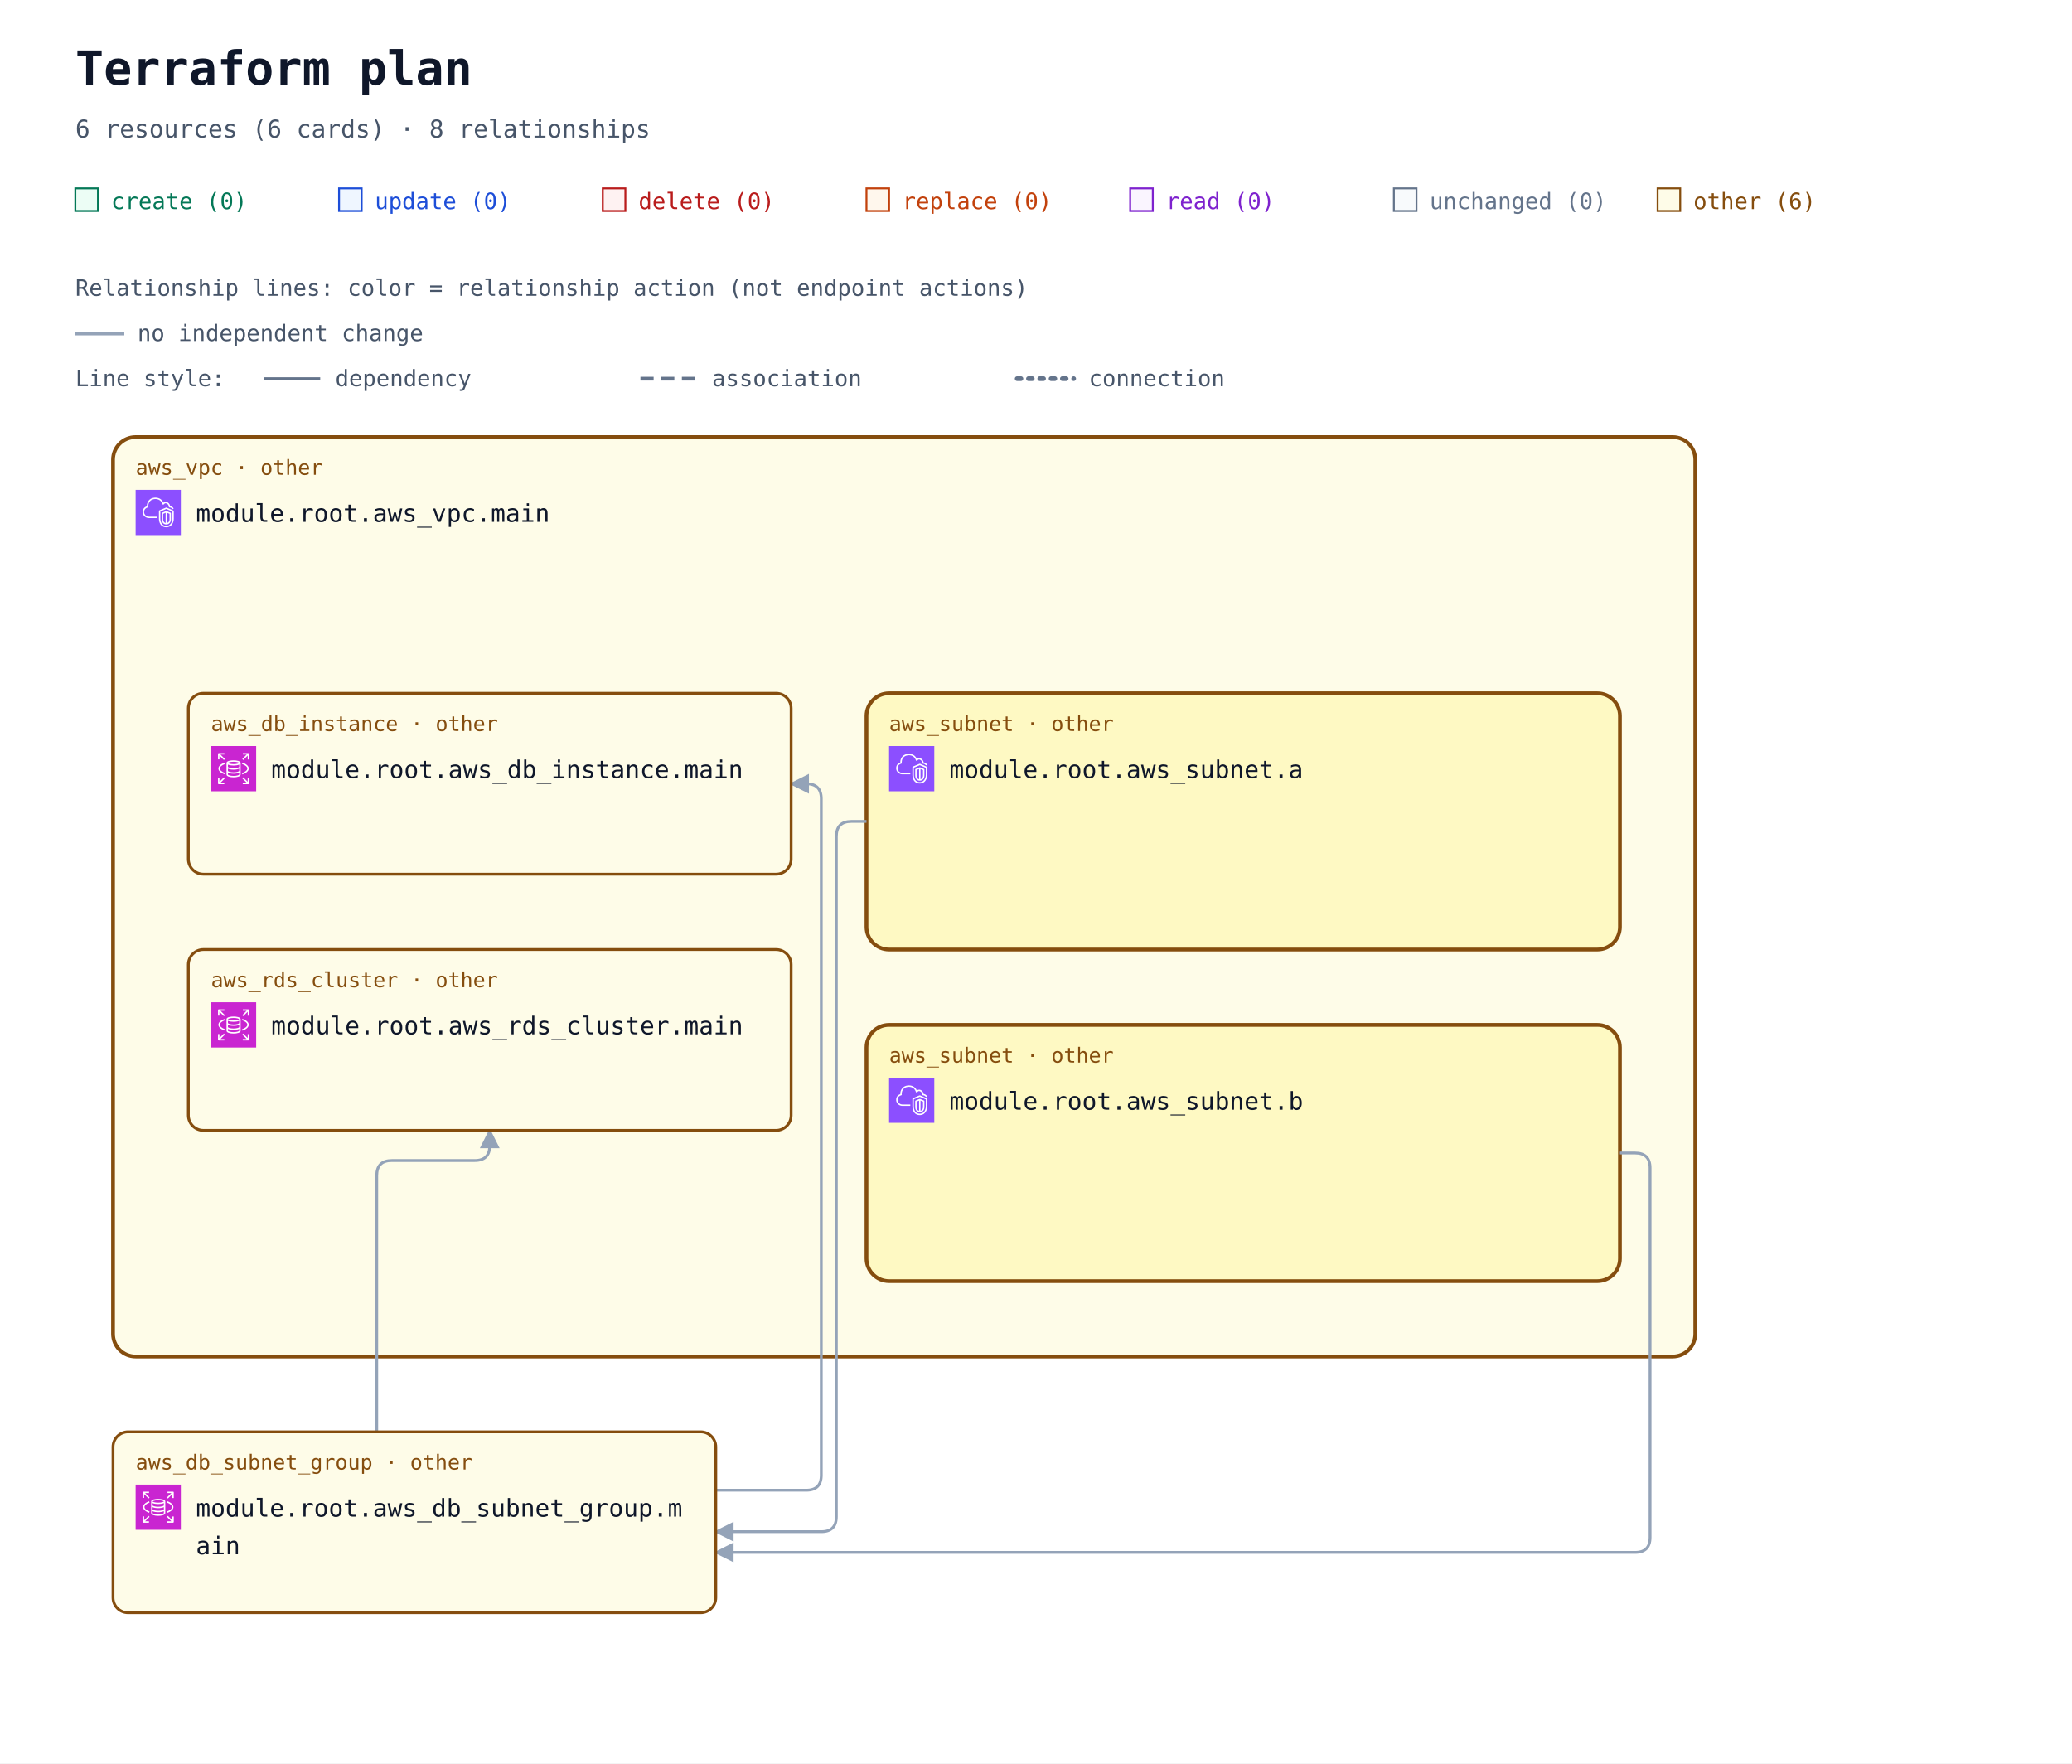
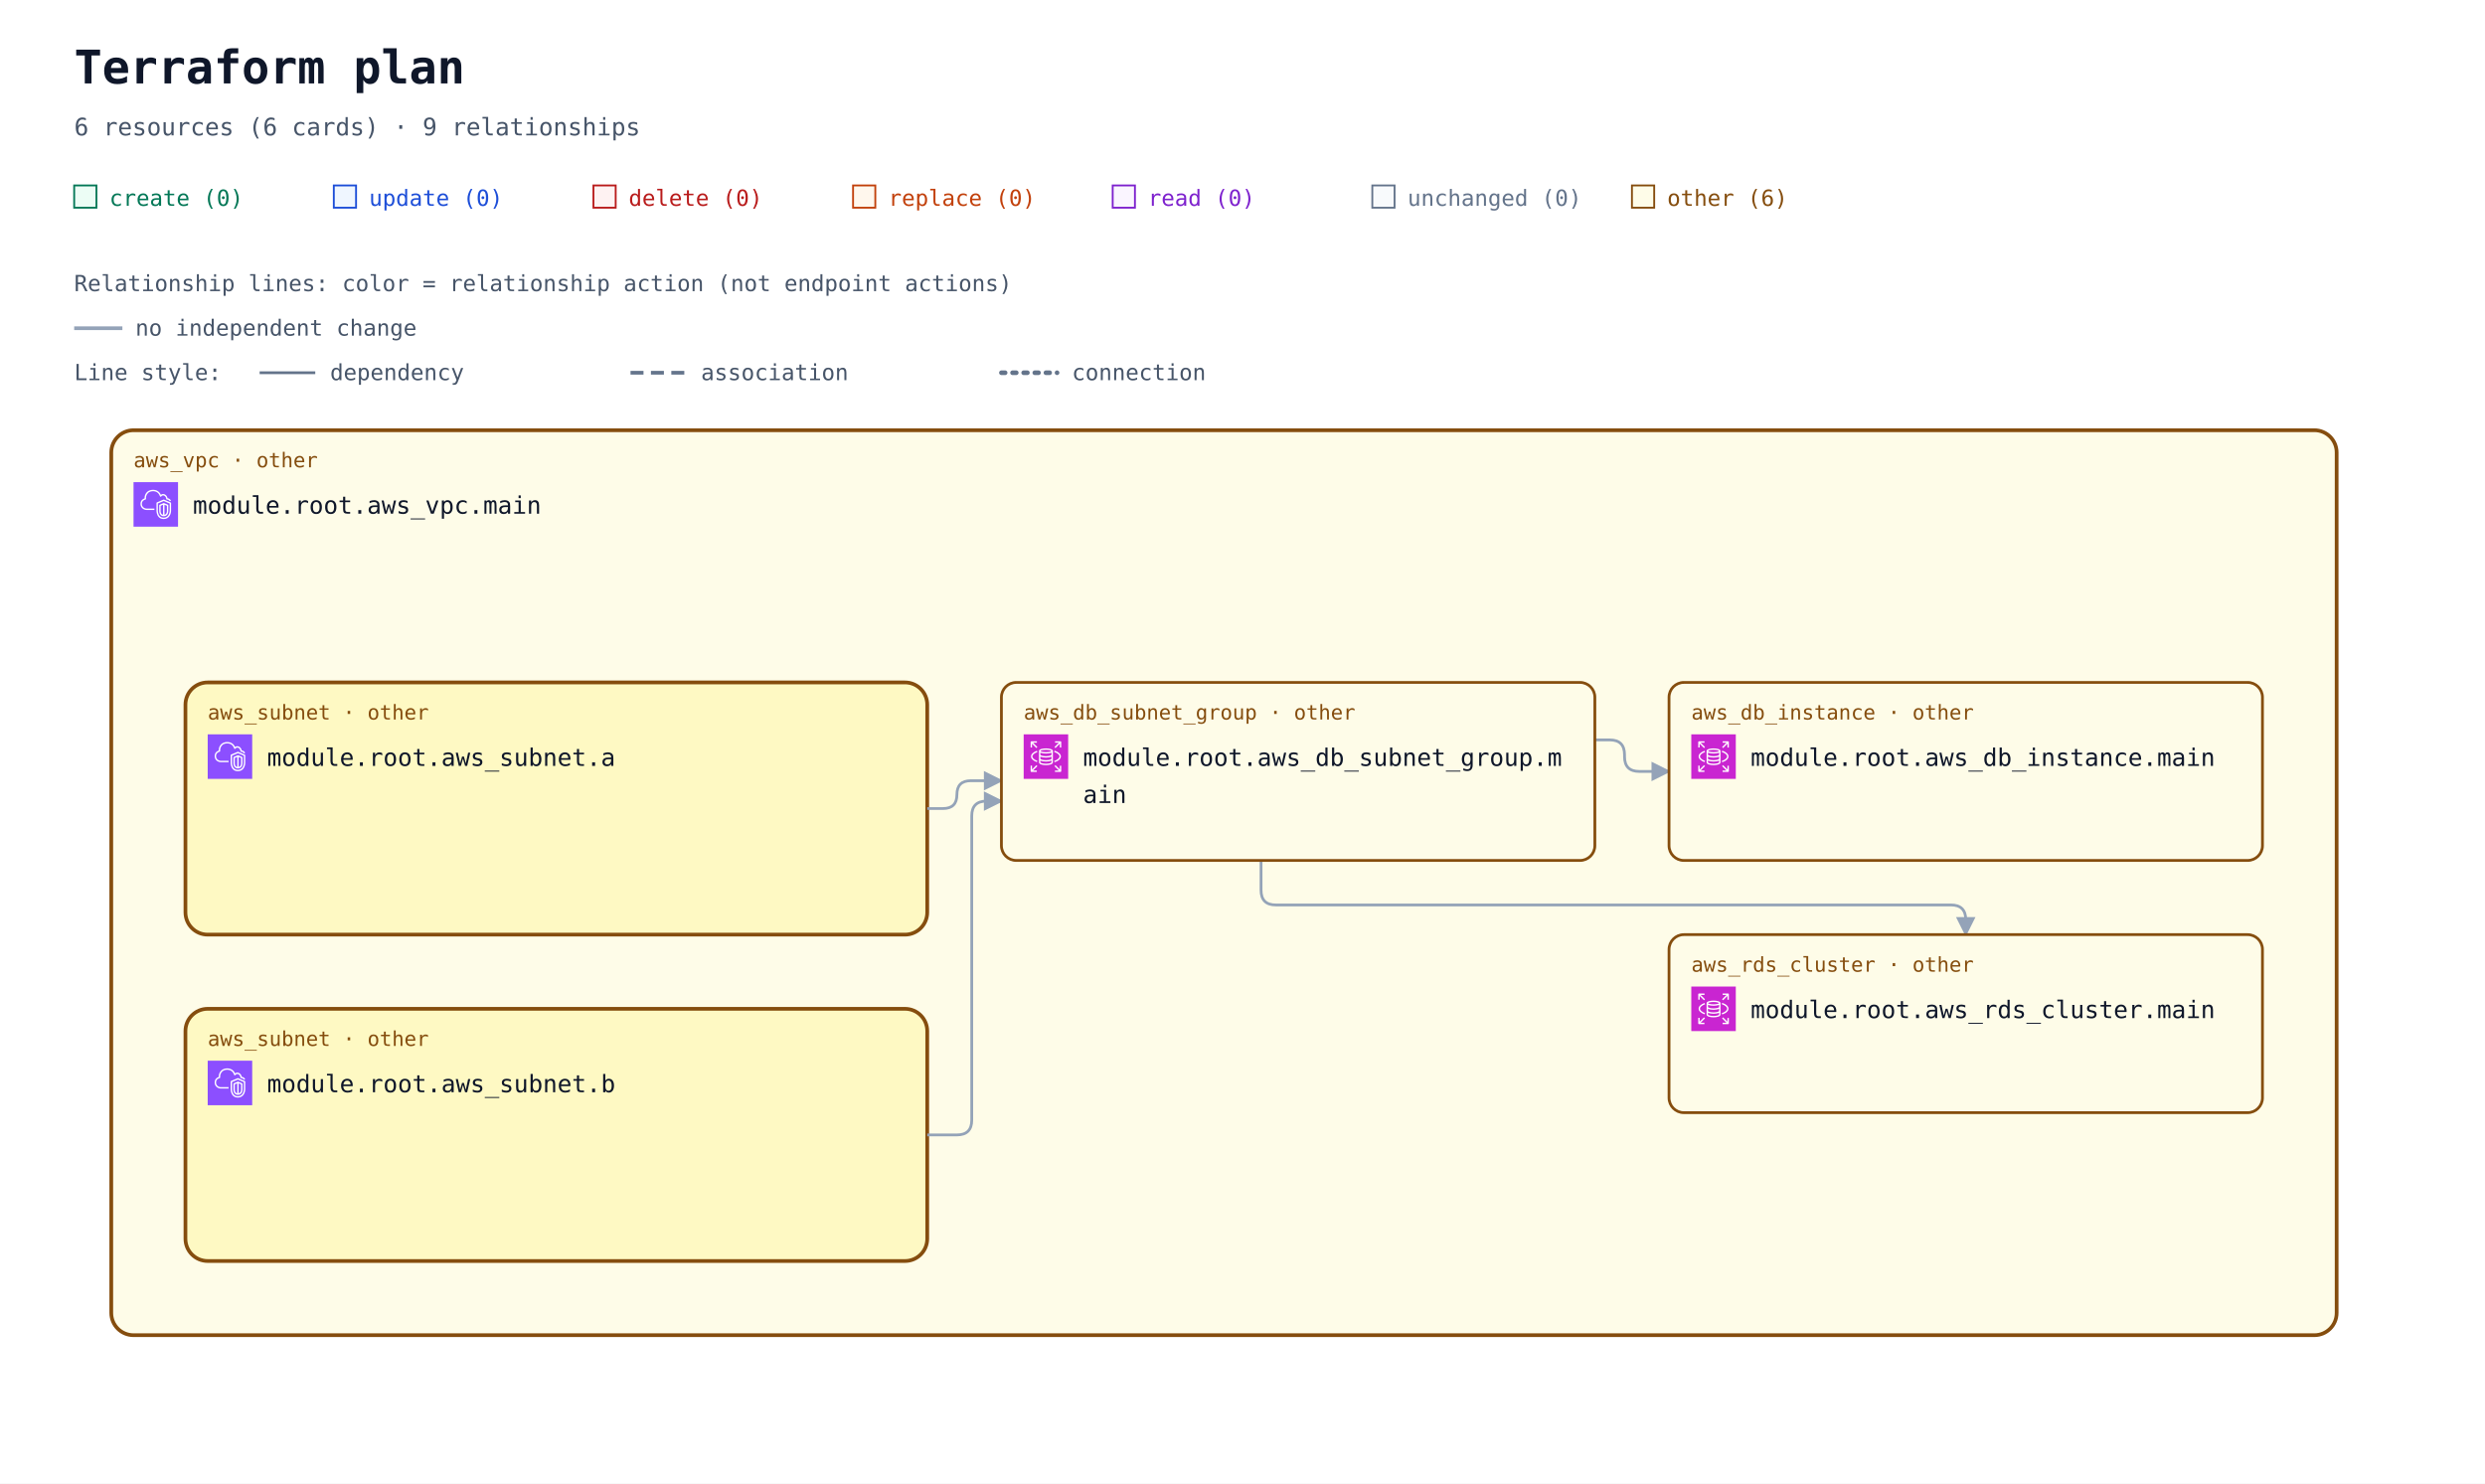
- <svg xmlns="http://www.w3.org/2000/svg" width="1100" height="936" viewBox="0 0 1100 936" role="img" aria-labelledby="title description">
+ <svg xmlns="http://www.w3.org/2000/svg" width="1340" height="800" viewBox="0 0 1340 800" role="img" aria-labelledby="title description">
  <defs>
    <marker id="arrow" viewBox="0 0 10 10" refX="9" refY="5" markerWidth="7" markerHeight="7" orient="auto-start-reverse">
      <path d="M 0 0 L 10 5 L 0 10 z" fill="#94a3b8" />
    </marker>
    <symbol id="planorama-icon-aws-rds" viewBox="0 0 64 64">
      <g>
        <g id="planorama-icon-aws-rds-local-49636f6e2d4172636869746563747572652f34382f417263685f416d617a6f6e2d5244535f3438" stroke="none" stroke-width="1" fill="none" fill-rule="evenodd">
          <g id="planorama-icon-aws-rds-local-49636f6e2d4172636869746563747572652d42472f34382f4461746162617365" fill="#C925D1">
            <rect id="planorama-icon-aws-rds-local-52656374616e676c65" x="0" y="0" width="64" height="64" />
          </g>
          <path d="M54,11 L54,19 L52,19 L52,13.414 L45.707,19.707 L44.293,18.293 L50.586,12 L45.125,12 L45.125,10 L53,10 C53.553,10 54,10.448 54,11 L54,11 Z M12,18.875 L10,18.875 L10,11 C10,10.448 10.447,10 11,10 L19,10 L19,12 L13.414,12 L19.707,18.293 L18.293,19.707 L12,13.414 L12,18.875 Z M19.707,45.707 L13.414,52 L18.875,52 L18.875,54 L11,54 C10.447,54 10,53.552 10,53 L10,45 L12,45 L12,50.586 L18.293,44.293 L19.707,45.707 Z M51.5,31.781 C51.5,29.352 48.634,26.932 43.833,25.307 L44.474,23.413 C50.21,25.354 53.5,28.404 53.5,31.781 C53.5,35.158 50.21,38.208 44.474,40.15 L43.833,38.255 C48.634,36.631 51.5,34.21 51.5,31.781 L51.5,31.781 Z M12.543,31.781 C12.543,34.105 15.224,36.46 19.715,38.081 L19.035,39.961 C13.639,38.014 10.543,35.033 10.543,31.781 C10.543,28.53 13.639,25.548 19.035,23.601 L19.715,25.482 C15.224,27.103 12.543,29.458 12.543,31.781 L12.543,31.781 Z M52,45.125 L54,45.125 L54,53 C54,53.552 53.553,54 53,54 L45,54 L45,52 L50.586,52 L44.293,45.707 L45.707,44.293 L52,50.586 L52,45.125 Z M32.022,31.402 C26.999,31.402 24.126,30.059 24,29.483 L24,26.257 C26.159,27.266 29.609,27.593 32,27.593 C34.391,27.593 37.841,27.266 40,26.257 L40,29.483 C39.894,30.057 37.051,31.402 32.022,31.402 L32.022,31.402 Z M32.022,37.13 C26.999,37.13 24.126,35.786 24,35.21 L24,31.956 C25.953,32.937 29.055,33.402 32.022,33.402 C34.973,33.402 38.055,32.938 40,31.96 L40,35.21 C39.894,35.785 37.052,37.13 32.022,37.13 L32.022,37.13 Z M32,42.268 C26.95,42.268 24.104,40.917 24,40.346 L24,37.683 C25.953,38.665 29.055,39.13 32.022,39.13 C34.973,39.13 38.055,38.666 40,37.687 L40,40.342 C39.896,40.917 37.05,42.268 32,42.268 L32,42.268 Z M32,22.193 C36.971,22.193 39.642,23.37 39.982,23.894 C39.642,24.417 36.971,25.593 32,25.593 C26.909,25.593 24.233,24.361 24,23.949 L24,23.93 C24.233,23.426 26.909,22.193 32,22.193 L32,22.193 Z M32,20.193 C28.286,20.193 22,20.973 22,23.894 L22,40.346 C22,43.041 27.184,44.268 32,44.268 C36.816,44.268 42,43.041 42,40.346 L42,23.894 C42,20.973 35.714,20.193 32,20.193 L32,20.193 Z" id="planorama-icon-aws-rds-local-416d617a6f6e2d5244535f49636f6e5f34385f5371756964" fill="#FFFFFF" />
        </g>
      </g>
    </symbol>
    <symbol id="planorama-icon-aws-vpc" viewBox="0 0 64 64">
      <g>
        <g id="planorama-icon-aws-vpc-local-49636f6e2d4172636869746563747572652f34382f417263685f416d617a6f6e2d5669727475616c2d507269766174652d436c6f75645f3438" stroke="none" stroke-width="1" fill="none" fill-rule="evenodd">
          <g id="planorama-icon-aws-vpc-local-49636f6e2d4172636869746563747572652d42472f34382f4e6574776f726b696e672d436f6e74656e742d44656c6976657279" fill="#8C4FFF">
            <rect id="planorama-icon-aws-vpc-local-52656374616e676c65" x="0" y="0" width="64" height="64" />
          </g>
          <path d="M48,33.977 L44.499,32.508 L44.499,46.878 C47.906,46.147 47.998,42.181 48,41.995 L48,33.977 Z M42.499,46.923 L42.499,32.508 L39,33.977 L39,42.004 C39.008,42.466 39.183,46.339 42.499,46.923 L42.499,46.923 Z M43.112,30.082 C43.358,29.977 43.638,29.978 43.886,30.081 L49.387,32.39 C49.759,32.546 50,32.909 50,33.312 L50,42.004 C49.978,44.431 48.562,49.004 43.37,49.004 C38.393,49.004 37.026,44.432 37,42.015 L37,33.312 C37,32.909 37.241,32.546 37.613,32.39 L43.112,30.082 Z M52,30.792 L43.492,27.092 L35,30.668 L35,41.025 C34.999,41.09 34.963,46.009 37.807,48.894 C39.187,50.294 41.059,51.004 43.37,51.004 C51.808,51.004 51.996,41.425 52,41.018 L52,30.792 Z M54,30.136 L54,41.025 C53.973,45.173 51.716,53.004 43.37,53.004 C40.498,53.004 38.145,52.09 36.373,50.288 C32.941,46.797 32.996,41.243 33,41.008 L33,30.004 C33,29.602 33.241,29.238 33.612,29.082 L43.111,25.082 C43.363,24.976 43.647,24.978 43.897,25.087 L53.398,29.219 C53.764,29.378 54,29.738 54,30.136 L54,30.136 Z M19,38.004 L30,38.004 L30,40.004 L19,40.004 C14.216,40.004 10.271,36.483 10.02,31.988 C10.002,31.813 10,31.599 10,31.385 C10,26.086 13.654,24.038 15.919,23.278 C15.902,23.063 15.891,22.843 15.891,22.626 C15.891,18.039 18.658,13.701 22.621,12.079 C27.58,10.049 33.235,10.937 36.695,14.285 C37.718,15.282 38.604,16.596 39.343,18.206 C40.299,17.422 41.392,17.004 42.523,17.004 C45.234,17.004 48.281,19.296 48.9,23.062 C51.069,23.344 52.936,24.639 53.896,26.582 L52.104,27.469 C51.34,25.925 49.806,25.004 48,25.004 C47.471,25.004 47.033,24.591 47.002,24.063 C46.807,20.762 44.275,19.004 42.523,19.004 C41.55,19.004 40.582,19.574 39.797,20.608 C39.575,20.899 39.215,21.048 38.852,20.993 C38.49,20.938 38.187,20.691 38.062,20.348 C37.327,18.346 36.398,16.789 35.302,15.72 C32.406,12.917 27.615,12.196 23.379,13.93 C19.775,15.405 17.891,19.421 17.891,22.626 C17.891,23.026 17.947,23.503 17.993,23.886 C18.053,24.386 17.73,24.853 17.24,24.975 C15.283,25.459 12,26.937 12,31.385 C12,31.535 11.998,31.685 12.013,31.836 C12.209,35.312 15.276,38.004 19,38.004 L19,38.004 Z" id="planorama-icon-aws-vpc-local-416d617a6f6e2d5669727475616c2d507269766174652d436c6f75645f49636f6e5f34385f5371756964" fill="#FFFFFF" />
        </g>
      </g>
    </symbol>
  </defs>
  <rect width="100%" height="100%" fill="#ffffff" />
  <g font-family="ui-monospace, SFMono-Regular, Consolas, monospace">
    <text x="40" y="45" font-size="25" font-weight="700" fill="#0f172a">Terraform plan</text>
-     <text x="40" y="73" font-size="13" fill="#475569">6 resources (6 cards) · 8 relationships</text>
+     <text x="40" y="73" font-size="13" fill="#475569">6 resources (6 cards) · 9 relationships</text>
    <rect x="40" y="100" width="12" height="12" fill="#ecfdf5" stroke="#047857" />
    <text x="59" y="111" font-size="12" fill="#047857">create (0)</text>
    <rect x="180" y="100" width="12" height="12" fill="#eff6ff" stroke="#1d4ed8" />
    <text x="199" y="111" font-size="12" fill="#1d4ed8">update (0)</text>
    <rect x="320" y="100" width="12" height="12" fill="#fef2f2" stroke="#b91c1c" />
    <text x="339" y="111" font-size="12" fill="#b91c1c">delete (0)</text>
    <rect x="460" y="100" width="12" height="12" fill="#fff7ed" stroke="#c2410c" />
    <text x="479" y="111" font-size="12" fill="#c2410c">replace (0)</text>
    <rect x="600" y="100" width="12" height="12" fill="#faf5ff" stroke="#7e22ce" />
    <text x="619" y="111" font-size="12" fill="#7e22ce">read (0)</text>
    <rect x="740" y="100" width="12" height="12" fill="#f8fafc" stroke="#64748b" />
    <text x="759" y="111" font-size="12" fill="#64748b">unchanged (0)</text>
    <rect x="880" y="100" width="12" height="12" fill="#fefce8" stroke="#854d0e" />
    <text x="899" y="111" font-size="12" fill="#854d0e">other (6)</text>
    <g id="relationship-legend" font-size="12" fill="#475569">
      <text x="40" y="157">Relationship lines: color = relationship action (not endpoint actions)</text>
      <path d="M 40 177 H 66" stroke="#94a3b8" stroke-width="2" />
      <text x="73" y="181">no independent change</text>
      <text x="40" y="205">Line style:</text>
      <path d="M 140 201 H 170" stroke="#64748b" stroke-width="1.5" />
      <text x="178" y="205">dependency</text>
      <path d="M 340 201 H 370" stroke="#64748b" stroke-width="2" stroke-dasharray="7 4" />
      <text x="378" y="205">association</text>
      <path d="M 540 201 H 570" stroke="#64748b" stroke-width="2.5" stroke-dasharray="2 4" stroke-linecap="round" />
      <text x="578" y="205">connection</text>
    </g>
    <g transform="translate(0 72)">
      <g data-container="resource-6177735f7670632e6d61696e-current">
-         <rect x="60" y="160" width="840" height="488" rx="12" fill="#fefce8" stroke="#854d0e" stroke-width="2" data-mode="managed" />
+         <rect x="60" y="160" width="1200" height="488" rx="12" fill="#fefce8" stroke="#854d0e" stroke-width="2" data-mode="managed" />
      </g>
      <g data-container="resource-6177735f7375626e65742e61-current">
-         <rect x="460" y="296" width="400" height="136" rx="12" fill="#fef9c3" stroke="#854d0e" stroke-width="2" data-mode="managed" />
+         <rect x="100" y="296" width="400" height="136" rx="12" fill="#fef9c3" stroke="#854d0e" stroke-width="2" data-mode="managed" />
      </g>
      <g data-container="resource-6177735f7375626e65742e62-current">
-         <rect x="460" y="472" width="400" height="136" rx="12" fill="#fef9c3" stroke="#854d0e" stroke-width="2" data-mode="managed" />
+         <rect x="100" y="472" width="400" height="136" rx="12" fill="#fef9c3" stroke="#854d0e" stroke-width="2" data-mode="managed" />
      </g>
-       <path d="M 380 719 L 428 719 Q 436 719 436 711 L 436 352 Q 436 344 428 344 L 420 344 " data-edge-kind="dependency" data-source="resource-6177735f64625f7375626e65745f67726f75702e6d61696e-current" data-target="resource-6177735f64625f696e7374616e63652e6d61696e-current" fill="none" stroke="#94a3b8" stroke-width="1.5" stroke-linejoin="round" marker-end="url(#arrow)" />
-       <path d="M 200 688 L 200 552 Q 200 544 208 544 L 252 544 Q 260 544 260 536 L 260 528 " data-edge-kind="dependency" data-source="resource-6177735f64625f7375626e65745f67726f75702e6d61696e-current" data-target="resource-6177735f7264735f636c75737465722e6d61696e-current" fill="none" stroke="#94a3b8" stroke-width="1.5" stroke-linejoin="round" marker-end="url(#arrow)" />
-       <path d="M 460 364 L 452 364 Q 444 364 444 372 L 444 733 Q 444 741 436 741 L 380 741 " data-edge-kind="dependency" data-source="resource-6177735f7375626e65742e61-current" data-target="resource-6177735f64625f7375626e65745f67726f75702e6d61696e-current" fill="none" stroke="#94a3b8" stroke-width="1.5" stroke-linejoin="round" marker-end="url(#arrow)" />
-       <path d="M 860 540 L 868 540 Q 876 540 876 548 L 876 744 Q 876 752 868 752 L 380 752 " data-edge-kind="dependency" data-source="resource-6177735f7375626e65742e62-current" data-target="resource-6177735f64625f7375626e65745f67726f75702e6d61696e-current" fill="none" stroke="#94a3b8" stroke-width="1.5" stroke-linejoin="round" marker-end="url(#arrow)" />
+       <path d="M 860 327 L 868 327 Q 876 327 876 335 L 876 336 Q 876 344 884 344 L 900 344 " data-edge-kind="dependency" data-source="resource-6177735f64625f7375626e65745f67726f75702e6d61696e-current" data-target="resource-6177735f64625f696e7374616e63652e6d61696e-current" fill="none" stroke="#94a3b8" stroke-width="1.5" stroke-linejoin="round" marker-end="url(#arrow)" />
+       <path d="M 680 392 L 680 408 Q 680 416 688 416 L 1052 416 Q 1060 416 1060 424 L 1060 432 " data-edge-kind="dependency" data-source="resource-6177735f64625f7375626e65745f67726f75702e6d61696e-current" data-target="resource-6177735f7264735f636c75737465722e6d61696e-current" fill="none" stroke="#94a3b8" stroke-width="1.5" stroke-linejoin="round" marker-end="url(#arrow)" />
+       <path d="M 500 364 L 508.5 364 Q 516 364 516 356.5 L 516 356.5 Q 516 349 523.5 349 L 540 349 " data-edge-kind="dependency" data-source="resource-6177735f7375626e65742e61-current" data-target="resource-6177735f64625f7375626e65745f67726f75702e6d61696e-current" fill="none" stroke="#94a3b8" stroke-width="1.5" stroke-linejoin="round" marker-end="url(#arrow)" />
+       <path d="M 500 540 L 516 540 Q 524 540 524 532 L 524 368 Q 524 360 532 360 L 540 360 " data-edge-kind="dependency" data-source="resource-6177735f7375626e65742e62-current" data-target="resource-6177735f64625f7375626e65745f67726f75702e6d61696e-current" fill="none" stroke="#94a3b8" stroke-width="1.5" stroke-linejoin="round" marker-end="url(#arrow)" />
      <g data-edge-kind="containment" data-source="resource-6177735f7670632e6d61696e-current" data-target="resource-6177735f7375626e65742e61-current" />
      <g data-edge-kind="containment" data-source="resource-6177735f7670632e6d61696e-current" data-target="resource-6177735f7375626e65742e62-current" />
+       <g data-edge-kind="containment" data-source="resource-6177735f7670632e6d61696e-current" data-target="resource-6177735f64625f7375626e65745f67726f75702e6d61696e-current" />
      <g data-edge-kind="containment" data-source="resource-6177735f7670632e6d61696e-current" data-target="resource-6177735f64625f696e7374616e63652e6d61696e-current" />
      <g data-edge-kind="containment" data-source="resource-6177735f7670632e6d61696e-current" data-target="resource-6177735f7264735f636c75737465722e6d61696e-current" />
      <g id="resource-6177735f64625f696e7374616e63652e6d61696e-current" data-architecture-id="terraform:6177735f64625f696e7374616e63652e6d61696e-current" data-qualified-address="module.root.aws_db_instance.main" data-terraform-address="aws_db_instance.main">
-         <rect x="100" y="296" width="320" height="96" rx="8" fill="#fefce8" stroke="#854d0e" stroke-width="1.5" data-mode="managed" />
-         <text x="112" y="316" font-size="11" fill="#854d0e">aws_db_instance · other</text>
-         <use href="#planorama-icon-aws-rds" x="112" y="324" width="24" height="24" aria-hidden="true" />
-         <text x="144" y="341" font-size="13" fill="#0f172a">module.root.aws_db_instance.main</text>
+         <rect x="900" y="296" width="320" height="96" rx="8" fill="#fefce8" stroke="#854d0e" stroke-width="1.5" data-mode="managed" />
+         <text x="912" y="316" font-size="11" fill="#854d0e">aws_db_instance · other</text>
+         <use href="#planorama-icon-aws-rds" x="912" y="324" width="24" height="24" aria-hidden="true" />
+         <text x="944" y="341" font-size="13" fill="#0f172a">module.root.aws_db_instance.main</text>
+         <text x="912" y="380" font-size="10" fill="#64748b" />
+       </g>
+       <g id="resource-6177735f64625f7375626e65745f67726f75702e6d61696e-current" data-architecture-id="terraform:6177735f64625f7375626e65745f67726f75702e6d61696e-current" data-qualified-address="module.root.aws_db_subnet_group.main" data-terraform-address="aws_db_subnet_group.main">
+         <rect x="540" y="296" width="320" height="96" rx="8" fill="#fefce8" stroke="#854d0e" stroke-width="1.5" data-mode="managed" />
+         <text x="552" y="316" font-size="11" fill="#854d0e">aws_db_subnet_group · other</text>
+         <use href="#planorama-icon-aws-rds" x="552" y="324" width="24" height="24" aria-hidden="true" />
+         <text x="584" y="341" font-size="13" fill="#0f172a">module.root.aws_db_subnet_group.m</text>
+         <text x="584" y="361" font-size="13" fill="#0f172a">ain</text>
+         <text x="552" y="380" font-size="10" fill="#64748b" />
+       </g>
+       <g id="resource-6177735f7264735f636c75737465722e6d61696e-current" data-architecture-id="terraform:6177735f7264735f636c75737465722e6d61696e-current" data-qualified-address="module.root.aws_rds_cluster.main" data-terraform-address="aws_rds_cluster.main">
+         <rect x="900" y="432" width="320" height="96" rx="8" fill="#fefce8" stroke="#854d0e" stroke-width="1.5" data-mode="managed" />
+         <text x="912" y="452" font-size="11" fill="#854d0e">aws_rds_cluster · other</text>
+         <use href="#planorama-icon-aws-rds" x="912" y="460" width="24" height="24" aria-hidden="true" />
+         <text x="944" y="477" font-size="13" fill="#0f172a">module.root.aws_rds_cluster.main</text>
+         <text x="912" y="516" font-size="10" fill="#64748b" />
+       </g>
+       <g id="resource-6177735f7375626e65742e61-current" data-architecture-id="terraform:6177735f7375626e65742e61-current" data-qualified-address="module.root.aws_subnet.a" data-terraform-address="aws_subnet.a">
+         <text x="112" y="316" font-size="11" fill="#854d0e">aws_subnet · other</text>
+         <use href="#planorama-icon-aws-vpc" x="112" y="324" width="24" height="24" aria-hidden="true" />
+         <text x="144" y="341" font-size="13" fill="#0f172a">module.root.aws_subnet.a</text>
        <text x="112" y="380" font-size="10" fill="#64748b" />
      </g>
-       <g id="resource-6177735f64625f7375626e65745f67726f75702e6d61696e-current" data-architecture-id="terraform:6177735f64625f7375626e65745f67726f75702e6d61696e-current" data-qualified-address="module.root.aws_db_subnet_group.main" data-terraform-address="aws_db_subnet_group.main">
-         <rect x="60" y="688" width="320" height="96" rx="8" fill="#fefce8" stroke="#854d0e" stroke-width="1.5" data-mode="managed" />
-         <text x="72" y="708" font-size="11" fill="#854d0e">aws_db_subnet_group · other</text>
-         <use href="#planorama-icon-aws-rds" x="72" y="716" width="24" height="24" aria-hidden="true" />
-         <text x="104" y="733" font-size="13" fill="#0f172a">module.root.aws_db_subnet_group.m</text>
-         <text x="104" y="753" font-size="13" fill="#0f172a">ain</text>
-         <text x="72" y="772" font-size="10" fill="#64748b" />
-       </g>
-       <g id="resource-6177735f7264735f636c75737465722e6d61696e-current" data-architecture-id="terraform:6177735f7264735f636c75737465722e6d61696e-current" data-qualified-address="module.root.aws_rds_cluster.main" data-terraform-address="aws_rds_cluster.main">
-         <rect x="100" y="432" width="320" height="96" rx="8" fill="#fefce8" stroke="#854d0e" stroke-width="1.5" data-mode="managed" />
-         <text x="112" y="452" font-size="11" fill="#854d0e">aws_rds_cluster · other</text>
-         <use href="#planorama-icon-aws-rds" x="112" y="460" width="24" height="24" aria-hidden="true" />
-         <text x="144" y="477" font-size="13" fill="#0f172a">module.root.aws_rds_cluster.main</text>
-         <text x="112" y="516" font-size="10" fill="#64748b" />
-       </g>
-       <g id="resource-6177735f7375626e65742e61-current" data-architecture-id="terraform:6177735f7375626e65742e61-current" data-qualified-address="module.root.aws_subnet.a" data-terraform-address="aws_subnet.a">
-         <text x="472" y="316" font-size="11" fill="#854d0e">aws_subnet · other</text>
-         <use href="#planorama-icon-aws-vpc" x="472" y="324" width="24" height="24" aria-hidden="true" />
-         <text x="504" y="341" font-size="13" fill="#0f172a">module.root.aws_subnet.a</text>
-         <text x="472" y="380" font-size="10" fill="#64748b" />
-       </g>
      <g id="resource-6177735f7375626e65742e62-current" data-architecture-id="terraform:6177735f7375626e65742e62-current" data-qualified-address="module.root.aws_subnet.b" data-terraform-address="aws_subnet.b">
-         <text x="472" y="492" font-size="11" fill="#854d0e">aws_subnet · other</text>
-         <use href="#planorama-icon-aws-vpc" x="472" y="500" width="24" height="24" aria-hidden="true" />
-         <text x="504" y="517" font-size="13" fill="#0f172a">module.root.aws_subnet.b</text>
-         <text x="472" y="556" font-size="10" fill="#64748b" />
+         <text x="112" y="492" font-size="11" fill="#854d0e">aws_subnet · other</text>
+         <use href="#planorama-icon-aws-vpc" x="112" y="500" width="24" height="24" aria-hidden="true" />
+         <text x="144" y="517" font-size="13" fill="#0f172a">module.root.aws_subnet.b</text>
+         <text x="112" y="556" font-size="10" fill="#64748b" />
      </g>
      <g id="resource-6177735f7670632e6d61696e-current" data-architecture-id="terraform:6177735f7670632e6d61696e-current" data-qualified-address="module.root.aws_vpc.main" data-terraform-address="aws_vpc.main">
        <text x="72" y="180" font-size="11" fill="#854d0e">aws_vpc · other</text>
        <use href="#planorama-icon-aws-vpc" x="72" y="188" width="24" height="24" aria-hidden="true" />
        <text x="104" y="205" font-size="13" fill="#0f172a">module.root.aws_vpc.main</text>
        <text x="72" y="244" font-size="10" fill="#64748b" />
      </g>
    </g>
  </g>
</svg>
